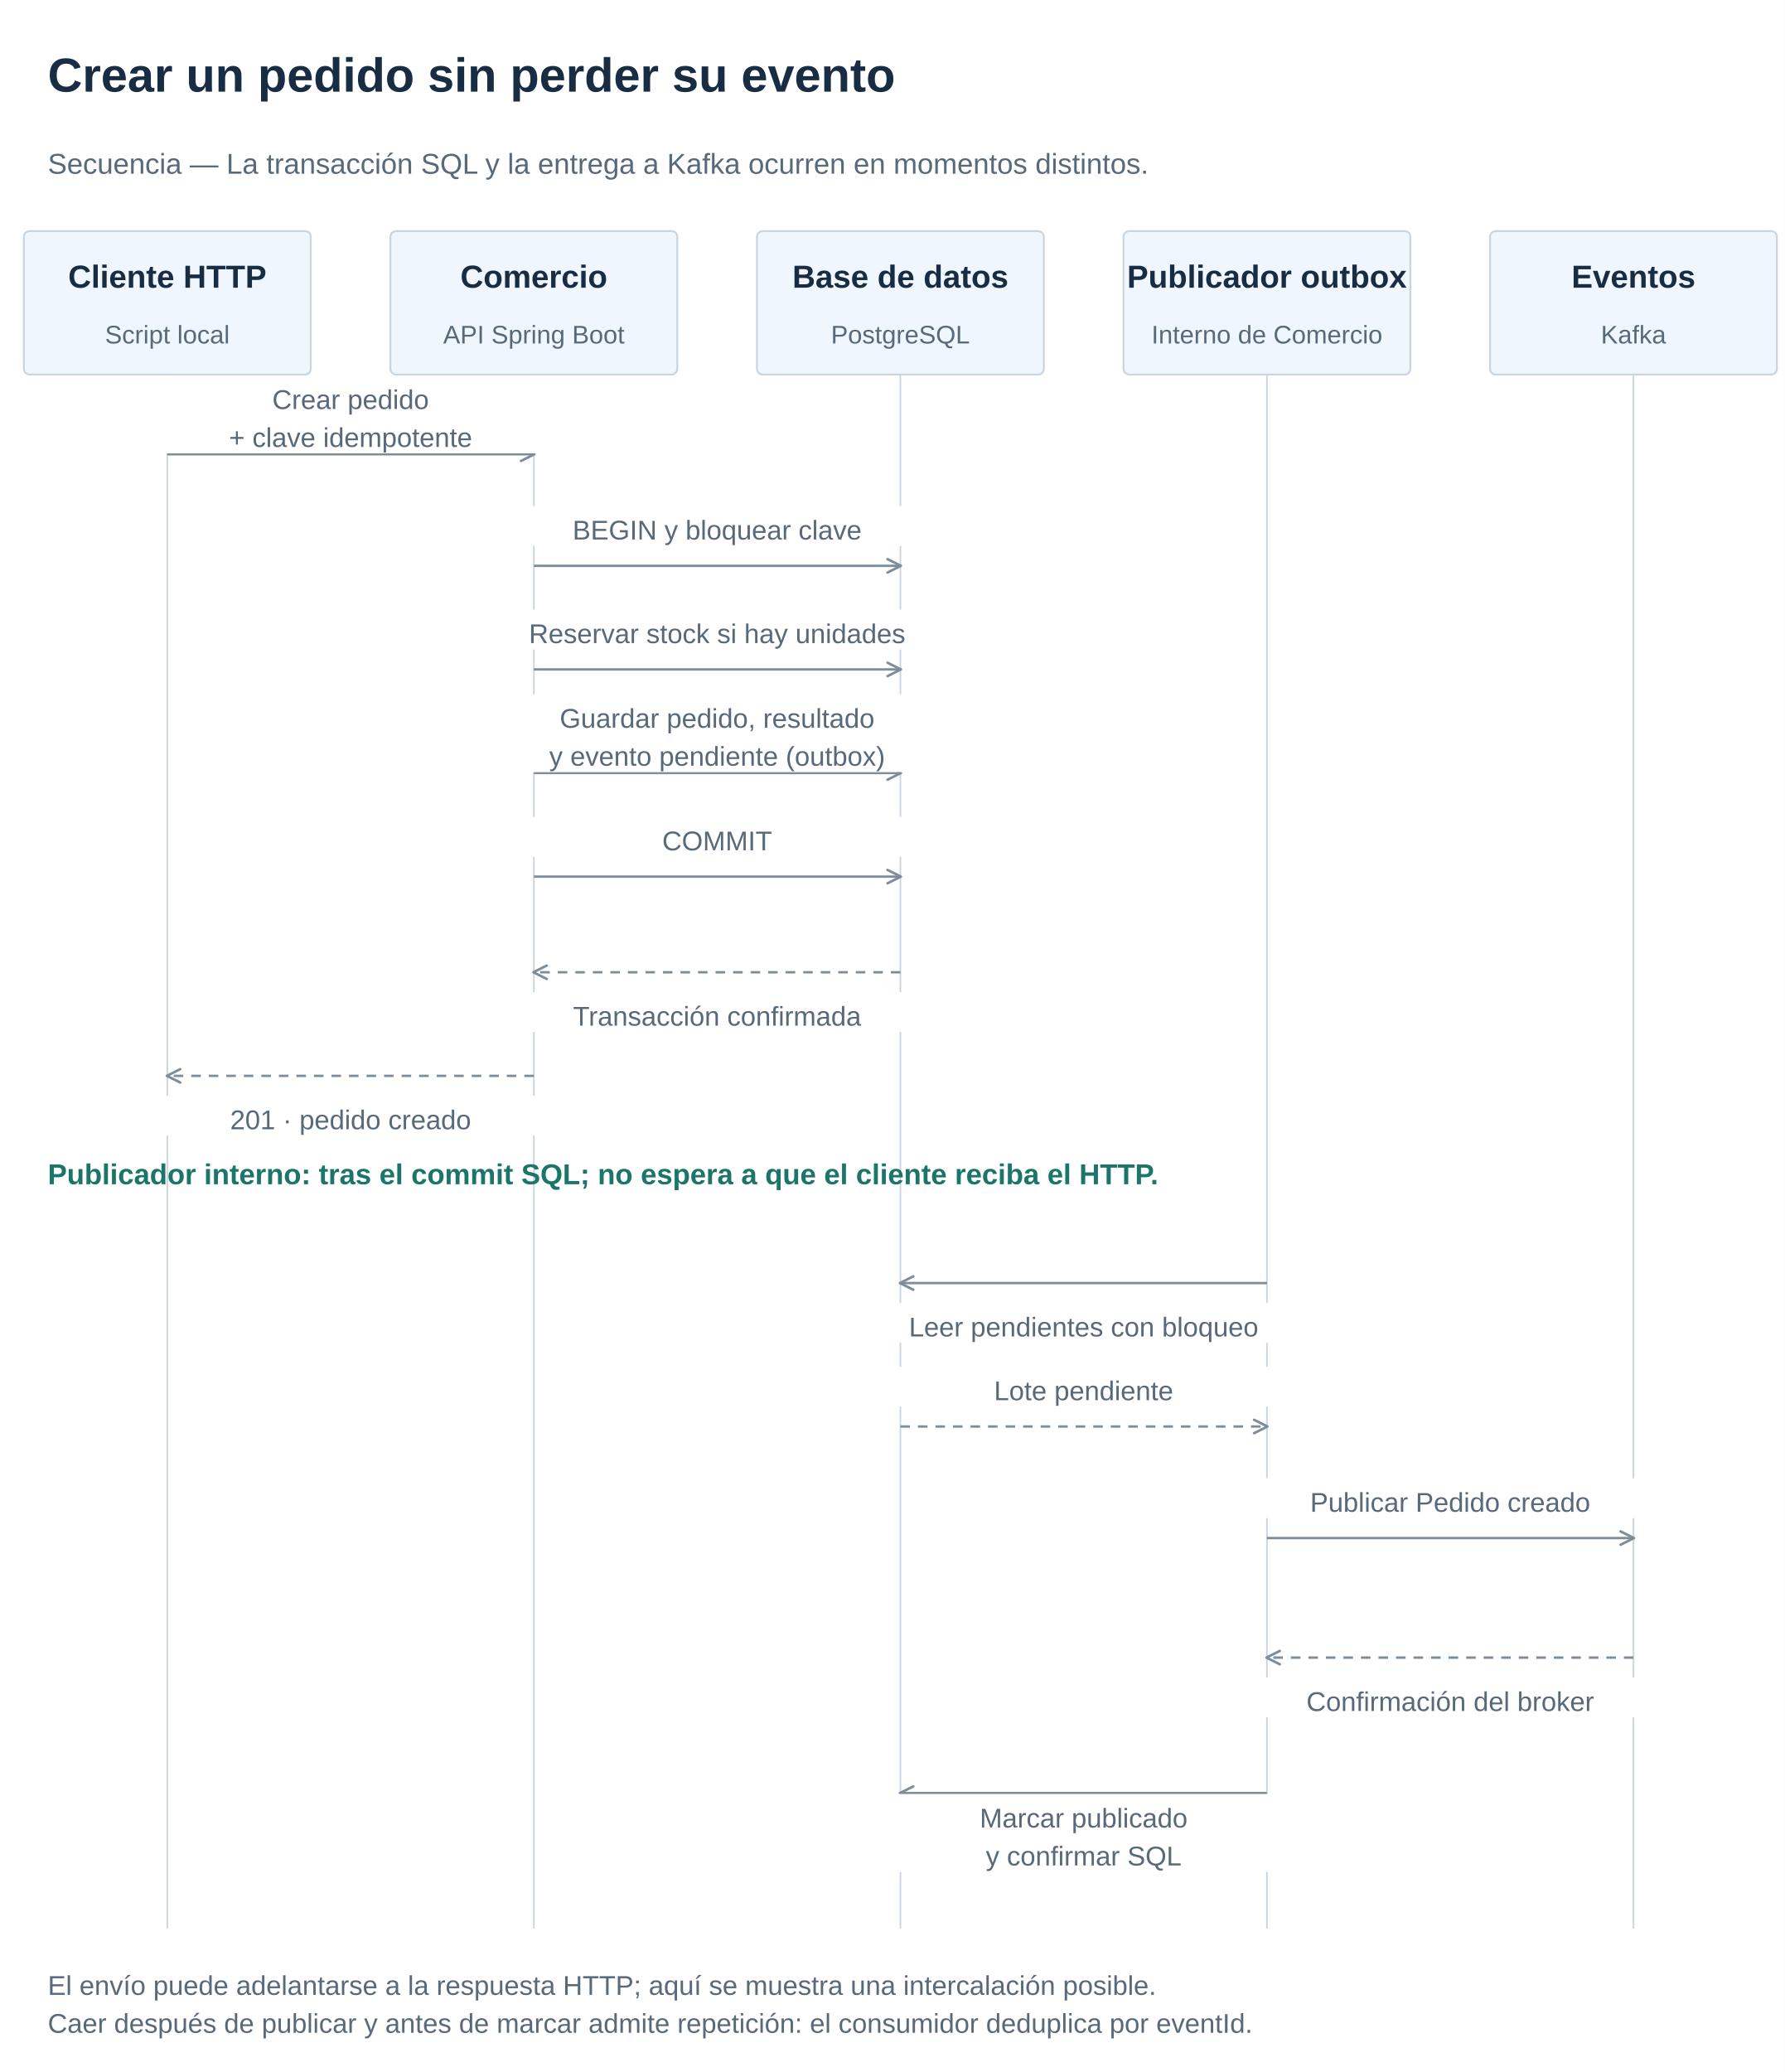
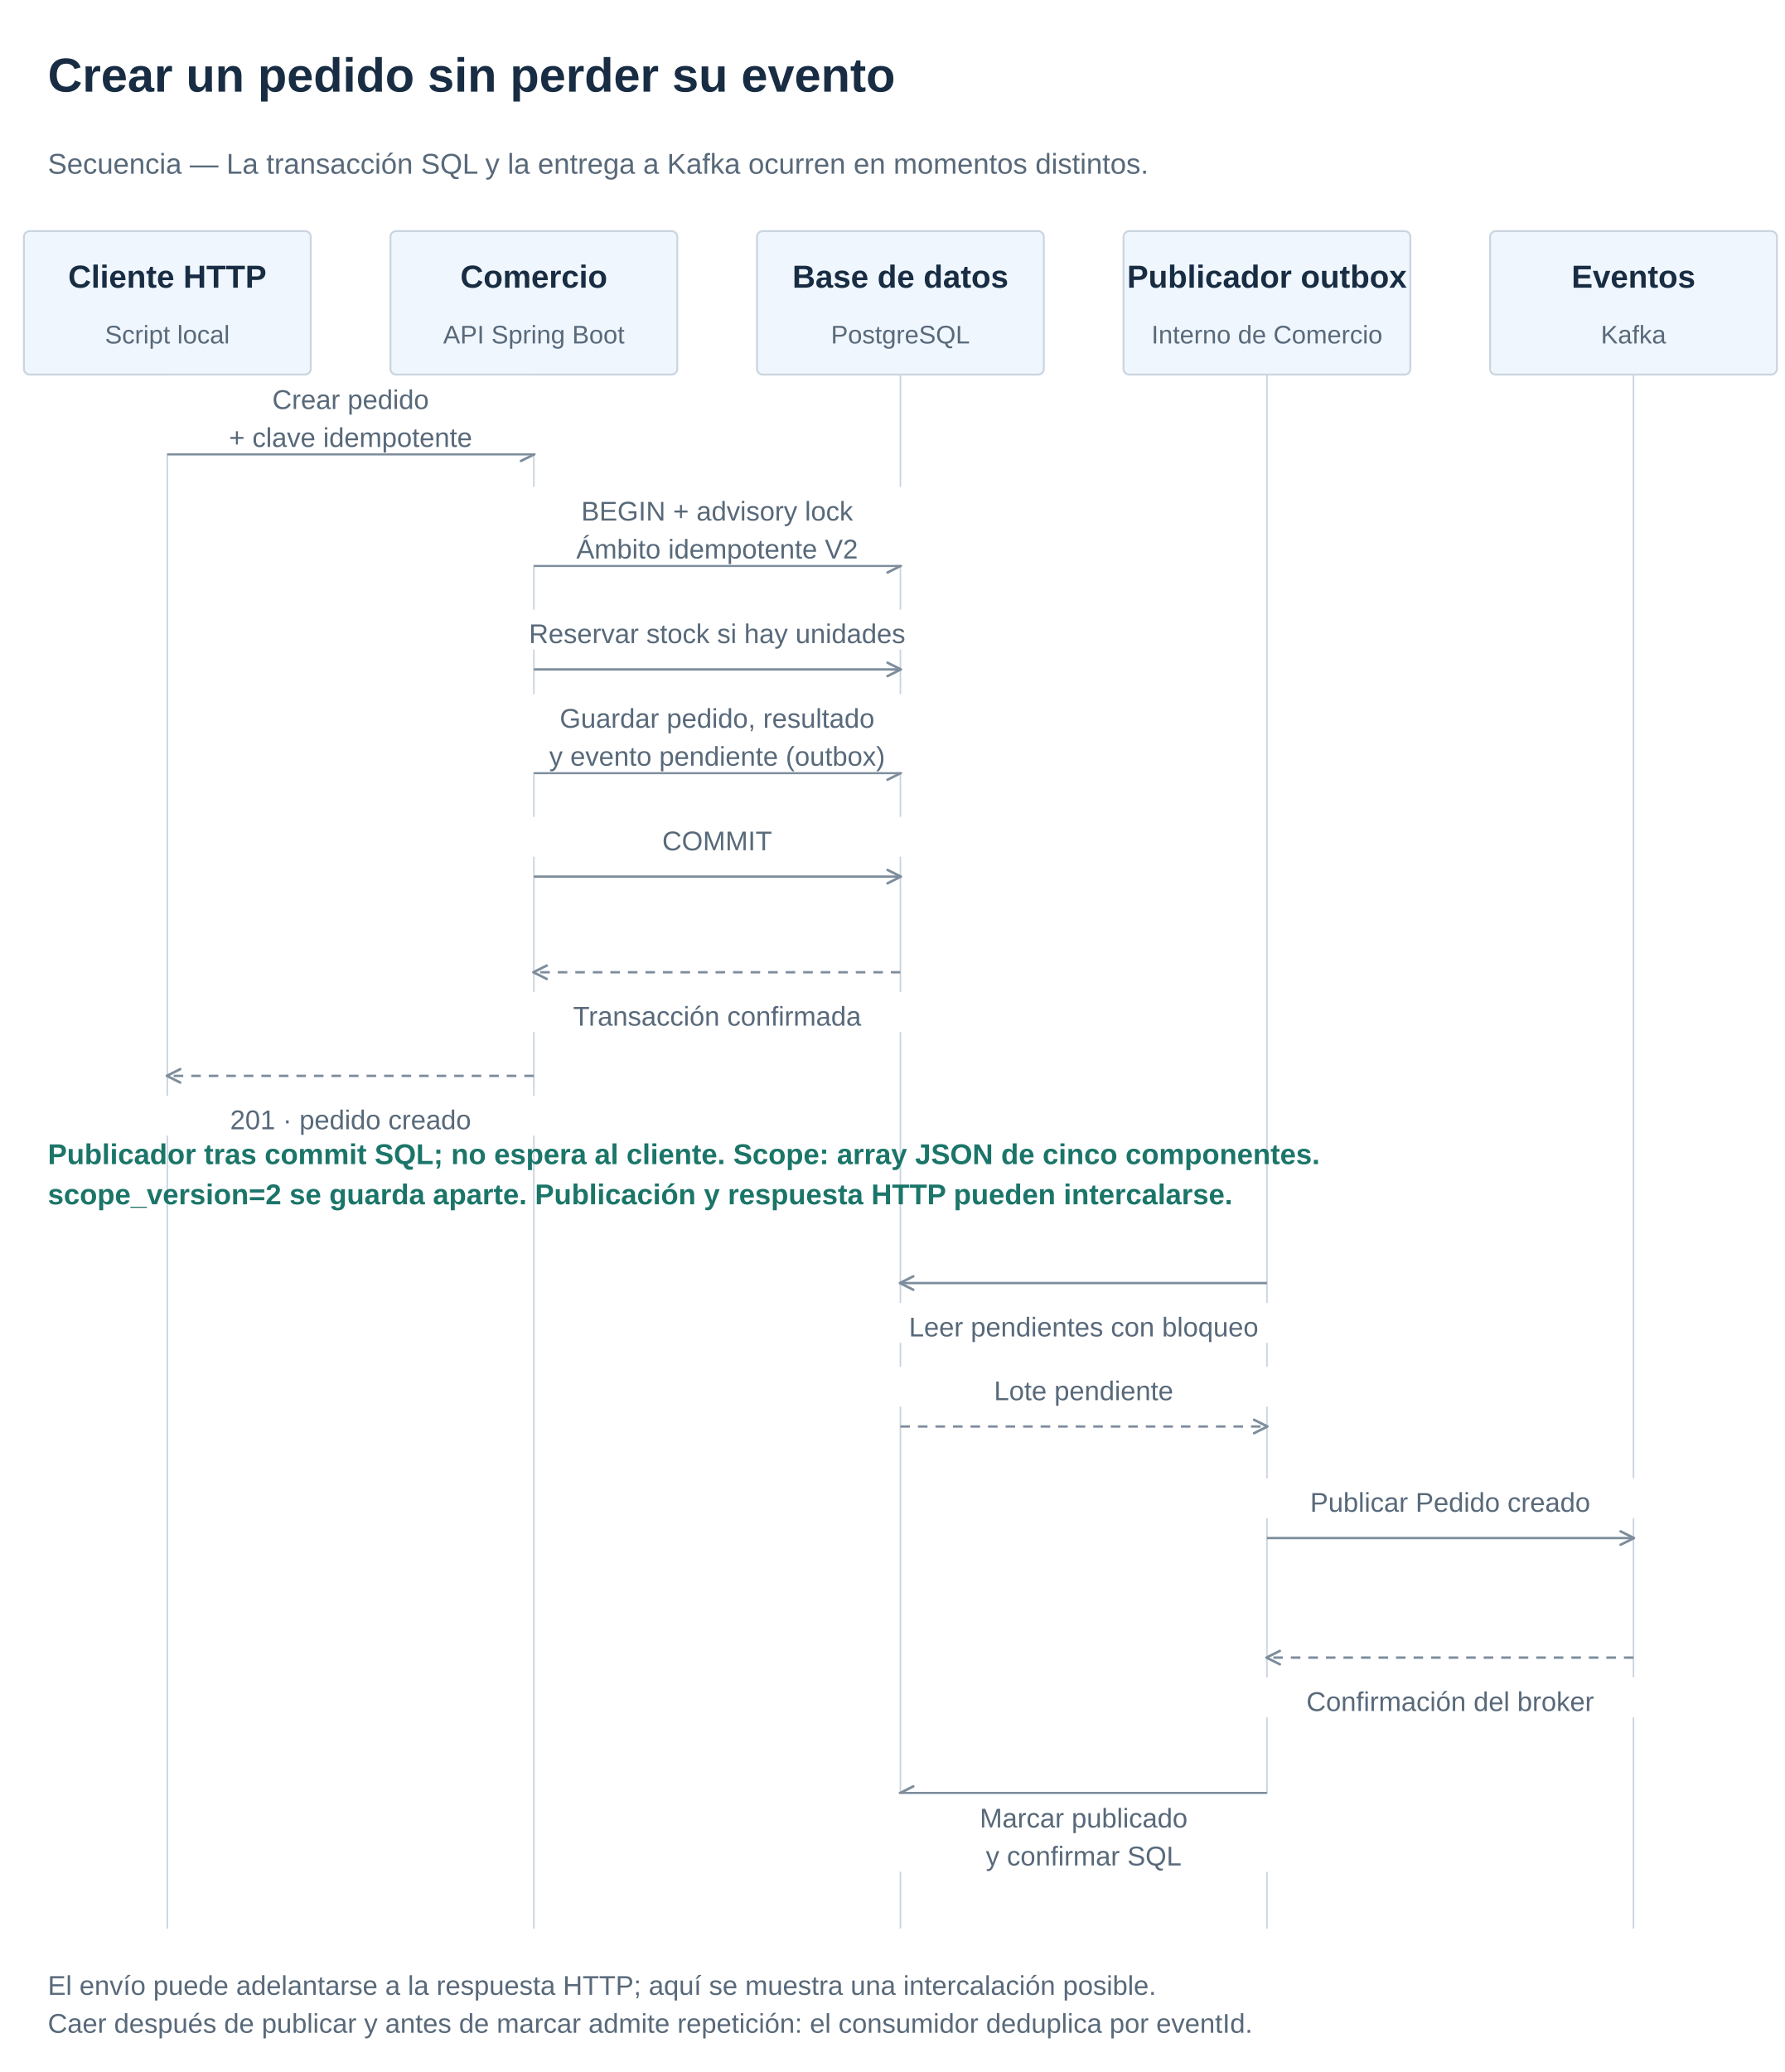
<svg xmlns="http://www.w3.org/2000/svg" width="1120" height="1300" viewBox="0 0 1120 1300" role="img" aria-labelledby="title">
  <defs>
    <marker id="arrow" viewBox="0 0 10 10" refX="8.7" refY="5" markerWidth="7" markerHeight="7" orient="auto-start-reverse">
      <path d="M 1 1 L 9 5 L 1 9" fill="none" stroke="context-stroke" stroke-width="1.5" stroke-linecap="round" stroke-linejoin="round" />
    </marker>
  </defs>
  <rect width="100%" height="100%" fill="#FFFFFF" />
  <text data-cell="title" x="30" y="57.5" font-size="30" font-family="Arial,Helvetica,sans-serif" font-weight="700" font-style="normal" text-anchor="start" fill="#182D43">Crear un pedido sin perder su evento</text>
  <text data-cell="subtitle" x="30" y="109" font-size="18" font-family="Arial,Helvetica,sans-serif" font-weight="400" font-style="normal" text-anchor="start" fill="#58697A">Secuencia    —    La transacción SQL y la entrega a Kafka ocurren en momentos distintos.</text>
  <rect x="15" y="145" width="180" height="90" rx="3.6" data-cell="user-header" fill="#F0F6FD" stroke="#CBD5DF" stroke-width="1.2" />
  <text data-cell="user-title" x="105" y="180.5" font-size="20" font-family="Arial,Helvetica,sans-serif" font-weight="700" font-style="normal" text-anchor="middle" fill="#182D43">Cliente HTTP</text>
  <text data-cell="user-body" x="105" y="215.5" font-size="16" font-family="Arial,Helvetica,sans-serif" font-weight="400" font-style="normal" text-anchor="middle" fill="#58697A">Script local</text>
  <rect x="104.5" y="235" width="1" height="975" rx="0" data-cell="user-lifeline" fill="#CBD5DF" stroke="none" stroke-width="1.2" />
  <rect x="245" y="145" width="180" height="90" rx="3.6" data-cell="commerce-header" fill="#F0F6FD" stroke="#CBD5DF" stroke-width="1.2" />
  <text data-cell="commerce-title" x="335" y="180.5" font-size="20" font-family="Arial,Helvetica,sans-serif" font-weight="700" font-style="normal" text-anchor="middle" fill="#182D43">Comercio</text>
  <text data-cell="commerce-body" x="335" y="215.5" font-size="16" font-family="Arial,Helvetica,sans-serif" font-weight="400" font-style="normal" text-anchor="middle" fill="#58697A">API Spring Boot</text>
  <rect x="334.5" y="235" width="1" height="975" rx="0" data-cell="commerce-lifeline" fill="#CBD5DF" stroke="none" stroke-width="1.2" />
  <rect x="475" y="145" width="180" height="90" rx="3.6" data-cell="db-header" fill="#F0F6FD" stroke="#CBD5DF" stroke-width="1.2" />
  <text data-cell="db-title" x="565" y="180.5" font-size="20" font-family="Arial,Helvetica,sans-serif" font-weight="700" font-style="normal" text-anchor="middle" fill="#182D43">Base de datos</text>
  <text data-cell="db-body" x="565" y="215.5" font-size="16" font-family="Arial,Helvetica,sans-serif" font-weight="400" font-style="normal" text-anchor="middle" fill="#58697A">PostgreSQL</text>
  <rect x="564.5" y="235" width="1" height="975" rx="0" data-cell="db-lifeline" fill="#CBD5DF" stroke="none" stroke-width="1.2" />
  <rect x="705" y="145" width="180" height="90" rx="3.6" data-cell="publisher-header" fill="#F0F6FD" stroke="#CBD5DF" stroke-width="1.2" />
  <text data-cell="publisher-title" x="795" y="180.5" font-size="20" font-family="Arial,Helvetica,sans-serif" font-weight="700" font-style="normal" text-anchor="middle" fill="#182D43">Publicador outbox</text>
  <text data-cell="publisher-body" x="795" y="215.5" font-size="16" font-family="Arial,Helvetica,sans-serif" font-weight="400" font-style="normal" text-anchor="middle" fill="#58697A">Interno de Comercio</text>
  <rect x="794.5" y="235" width="1" height="975" rx="0" data-cell="publisher-lifeline" fill="#CBD5DF" stroke="none" stroke-width="1.2" />
  <rect x="935" y="145" width="180" height="90" rx="3.6" data-cell="kafka-header" fill="#F0F6FD" stroke="#CBD5DF" stroke-width="1.2" />
  <text data-cell="kafka-title" x="1025" y="180.5" font-size="20" font-family="Arial,Helvetica,sans-serif" font-weight="700" font-style="normal" text-anchor="middle" fill="#182D43">Eventos</text>
  <text data-cell="kafka-body" x="1025" y="215.5" font-size="16" font-family="Arial,Helvetica,sans-serif" font-weight="400" font-style="normal" text-anchor="middle" fill="#58697A">Kafka</text>
  <rect x="1024.5" y="235" width="1" height="975" rx="0" data-cell="kafka-lifeline" fill="#CBD5DF" stroke="none" stroke-width="1.2" />
  <path d="M 105 285 L 335 285" data-cell="create" fill="none" stroke="#7D8D9C" stroke-width="1.5" stroke-linejoin="round" marker-end="url(#arrow)" />
  <path d="M 335 355 L 565 355" data-cell="begin" fill="none" stroke="#7D8D9C" stroke-width="1.5" stroke-linejoin="round" marker-end="url(#arrow)" />
  <path d="M 335 420 L 565 420" data-cell="reserve" fill="none" stroke="#7D8D9C" stroke-width="1.5" stroke-linejoin="round" marker-end="url(#arrow)" />
  <path d="M 335 485 L 565 485" data-cell="save" fill="none" stroke="#7D8D9C" stroke-width="1.5" stroke-linejoin="round" marker-end="url(#arrow)" />
  <path d="M 335 550 L 565 550" data-cell="commit" fill="none" stroke="#7D8D9C" stroke-width="1.5" stroke-linejoin="round" marker-end="url(#arrow)" />
  <path d="M 565 610 L 335 610" data-cell="committed" fill="none" stroke="#7D8D9C" stroke-width="1.5" stroke-linejoin="round" stroke-dasharray="6 5" marker-end="url(#arrow)" />
  <path d="M 335 675 L 105 675" data-cell="created" fill="none" stroke="#7D8D9C" stroke-width="1.5" stroke-linejoin="round" stroke-dasharray="6 5" marker-end="url(#arrow)" />
-   <text data-cell="separation" x="30" y="743" font-size="18" font-family="Arial,Helvetica,sans-serif" font-weight="700" font-style="normal" text-anchor="start" fill="#1B7569">Publicador interno: tras el commit SQL; no espera a que el cliente reciba el HTTP.</text>
+   <text data-cell="separation" x="30" y="730.4" font-size="18" font-family="Arial,Helvetica,sans-serif" font-weight="700" font-style="normal" text-anchor="start" fill="#1B7569">Publicador tras commit SQL; no espera al cliente. Scope: array JSON de cinco componentes.</text>
+   <text data-cell="separation" x="30" y="755.6" font-size="18" font-family="Arial,Helvetica,sans-serif" font-weight="700" font-style="normal" text-anchor="start" fill="#1B7569">scope_version=2 se guarda aparte. Publicación y respuesta HTTP pueden intercalarse.</text>
  <path d="M 795 805 L 565 805" data-cell="read" fill="none" stroke="#7D8D9C" stroke-width="1.5" stroke-linejoin="round" marker-end="url(#arrow)" />
  <path d="M 565 895 L 795 895" data-cell="pending" fill="none" stroke="#7D8D9C" stroke-width="1.5" stroke-linejoin="round" stroke-dasharray="6 5" marker-end="url(#arrow)" />
  <path d="M 795 965 L 1025 965" data-cell="publish" fill="none" stroke="#7D8D9C" stroke-width="1.5" stroke-linejoin="round" marker-end="url(#arrow)" />
  <path d="M 1025 1040 L 795 1040" data-cell="ack" fill="none" stroke="#7D8D9C" stroke-width="1.5" stroke-linejoin="round" stroke-dasharray="6 5" marker-end="url(#arrow)" />
  <path d="M 795 1125 L 565 1125" data-cell="mark" fill="none" stroke="#7D8D9C" stroke-width="1.5" stroke-linejoin="round" marker-end="url(#arrow)" />
  <text data-cell="footer" x="30" y="1251.6" font-size="17" font-family="Arial,Helvetica,sans-serif" font-weight="400" font-style="normal" text-anchor="start" fill="#58697A">El envío puede adelantarse a la respuesta HTTP; aquí se muestra una intercalación posible.</text>
  <text data-cell="footer" x="30" y="1275.4" font-size="17" font-family="Arial,Helvetica,sans-serif" font-weight="400" font-style="normal" text-anchor="start" fill="#58697A">Caer después de publicar y antes de marcar admite repetición: el consumidor deduplica por eventId.</text>
  <rect data-label-for="create" x="100" y="235.6" width="240" height="48.8" rx="3" fill="#FFFFFF" stroke="none" />
  <text data-cell="create" data-label-for="create" x="220" y="256.6" font-size="17" font-family="Arial,Helvetica,sans-serif" font-weight="400" font-style="normal" text-anchor="middle" fill="#58697A">Crear pedido</text>
  <text data-cell="create" data-label-for="create" x="220" y="280.4" font-size="17" font-family="Arial,Helvetica,sans-serif" font-weight="400" font-style="normal" text-anchor="middle" fill="#58697A">+ clave idempotente</text>
-   <rect data-label-for="begin" x="330" y="317.5" width="240" height="25" rx="3" fill="#FFFFFF" stroke="none" />
-   <text data-cell="begin" data-label-for="begin" x="450" y="338.5" font-size="17" font-family="Arial,Helvetica,sans-serif" font-weight="400" font-style="normal" text-anchor="middle" fill="#58697A">BEGIN y bloquear clave</text>
+   <rect data-label-for="begin" x="330" y="305.6" width="240" height="48.8" rx="3" fill="#FFFFFF" stroke="none" />
+   <text data-cell="begin" data-label-for="begin" x="450" y="326.6" font-size="17" font-family="Arial,Helvetica,sans-serif" font-weight="400" font-style="normal" text-anchor="middle" fill="#58697A">BEGIN + advisory lock</text>
+   <text data-cell="begin" data-label-for="begin" x="450" y="350.4" font-size="17" font-family="Arial,Helvetica,sans-serif" font-weight="400" font-style="normal" text-anchor="middle" fill="#58697A">Ámbito idempotente V2</text>
  <rect data-label-for="reserve" x="330" y="382.5" width="240" height="25" rx="3" fill="#FFFFFF" stroke="none" />
  <text data-cell="reserve" data-label-for="reserve" x="450" y="403.5" font-size="17" font-family="Arial,Helvetica,sans-serif" font-weight="400" font-style="normal" text-anchor="middle" fill="#58697A">Reservar stock si hay unidades</text>
  <rect data-label-for="save" x="330" y="435.6" width="240" height="48.8" rx="3" fill="#FFFFFF" stroke="none" />
  <text data-cell="save" data-label-for="save" x="450" y="456.6" font-size="17" font-family="Arial,Helvetica,sans-serif" font-weight="400" font-style="normal" text-anchor="middle" fill="#58697A">Guardar pedido, resultado</text>
  <text data-cell="save" data-label-for="save" x="450" y="480.4" font-size="17" font-family="Arial,Helvetica,sans-serif" font-weight="400" font-style="normal" text-anchor="middle" fill="#58697A">y evento pendiente (outbox)</text>
  <rect data-label-for="commit" x="330" y="512.5" width="240" height="25" rx="3" fill="#FFFFFF" stroke="none" />
  <text data-cell="commit" data-label-for="commit" x="450" y="533.5" font-size="17" font-family="Arial,Helvetica,sans-serif" font-weight="400" font-style="normal" text-anchor="middle" fill="#58697A">COMMIT</text>
  <rect data-label-for="committed" x="330" y="622.5" width="240" height="25" rx="3" fill="#FFFFFF" stroke="none" />
  <text data-cell="committed" data-label-for="committed" x="450" y="643.5" font-size="17" font-family="Arial,Helvetica,sans-serif" font-weight="400" font-style="normal" text-anchor="middle" fill="#58697A">Transacción confirmada</text>
  <rect data-label-for="created" x="100" y="687.5" width="240" height="25" rx="3" fill="#FFFFFF" stroke="none" />
  <text data-cell="created" data-label-for="created" x="220" y="708.5" font-size="17" font-family="Arial,Helvetica,sans-serif" font-weight="400" font-style="normal" text-anchor="middle" fill="#58697A">201 · pedido creado</text>
  <rect data-label-for="read" x="560" y="817.5" width="240" height="25" rx="3" fill="#FFFFFF" stroke="none" />
  <text data-cell="read" data-label-for="read" x="680" y="838.5" font-size="17" font-family="Arial,Helvetica,sans-serif" font-weight="400" font-style="normal" text-anchor="middle" fill="#58697A">Leer pendientes con bloqueo</text>
  <rect data-label-for="pending" x="560" y="857.5" width="240" height="25" rx="3" fill="#FFFFFF" stroke="none" />
  <text data-cell="pending" data-label-for="pending" x="680" y="878.5" font-size="17" font-family="Arial,Helvetica,sans-serif" font-weight="400" font-style="normal" text-anchor="middle" fill="#58697A">Lote pendiente</text>
  <rect data-label-for="publish" x="790" y="927.5" width="240" height="25" rx="3" fill="#FFFFFF" stroke="none" />
  <text data-cell="publish" data-label-for="publish" x="910" y="948.5" font-size="17" font-family="Arial,Helvetica,sans-serif" font-weight="400" font-style="normal" text-anchor="middle" fill="#58697A">Publicar Pedido creado</text>
  <rect data-label-for="ack" x="790" y="1052.5" width="240" height="25" rx="3" fill="#FFFFFF" stroke="none" />
  <text data-cell="ack" data-label-for="ack" x="910" y="1073.5" font-size="17" font-family="Arial,Helvetica,sans-serif" font-weight="400" font-style="normal" text-anchor="middle" fill="#58697A">Confirmación del broker</text>
  <rect data-label-for="mark" x="560" y="1125.6" width="240" height="48.8" rx="3" fill="#FFFFFF" stroke="none" />
  <text data-cell="mark" data-label-for="mark" x="680" y="1146.6" font-size="17" font-family="Arial,Helvetica,sans-serif" font-weight="400" font-style="normal" text-anchor="middle" fill="#58697A">Marcar publicado</text>
  <text data-cell="mark" data-label-for="mark" x="680" y="1170.4" font-size="17" font-family="Arial,Helvetica,sans-serif" font-weight="400" font-style="normal" text-anchor="middle" fill="#58697A">y confirmar SQL</text>
</svg>
